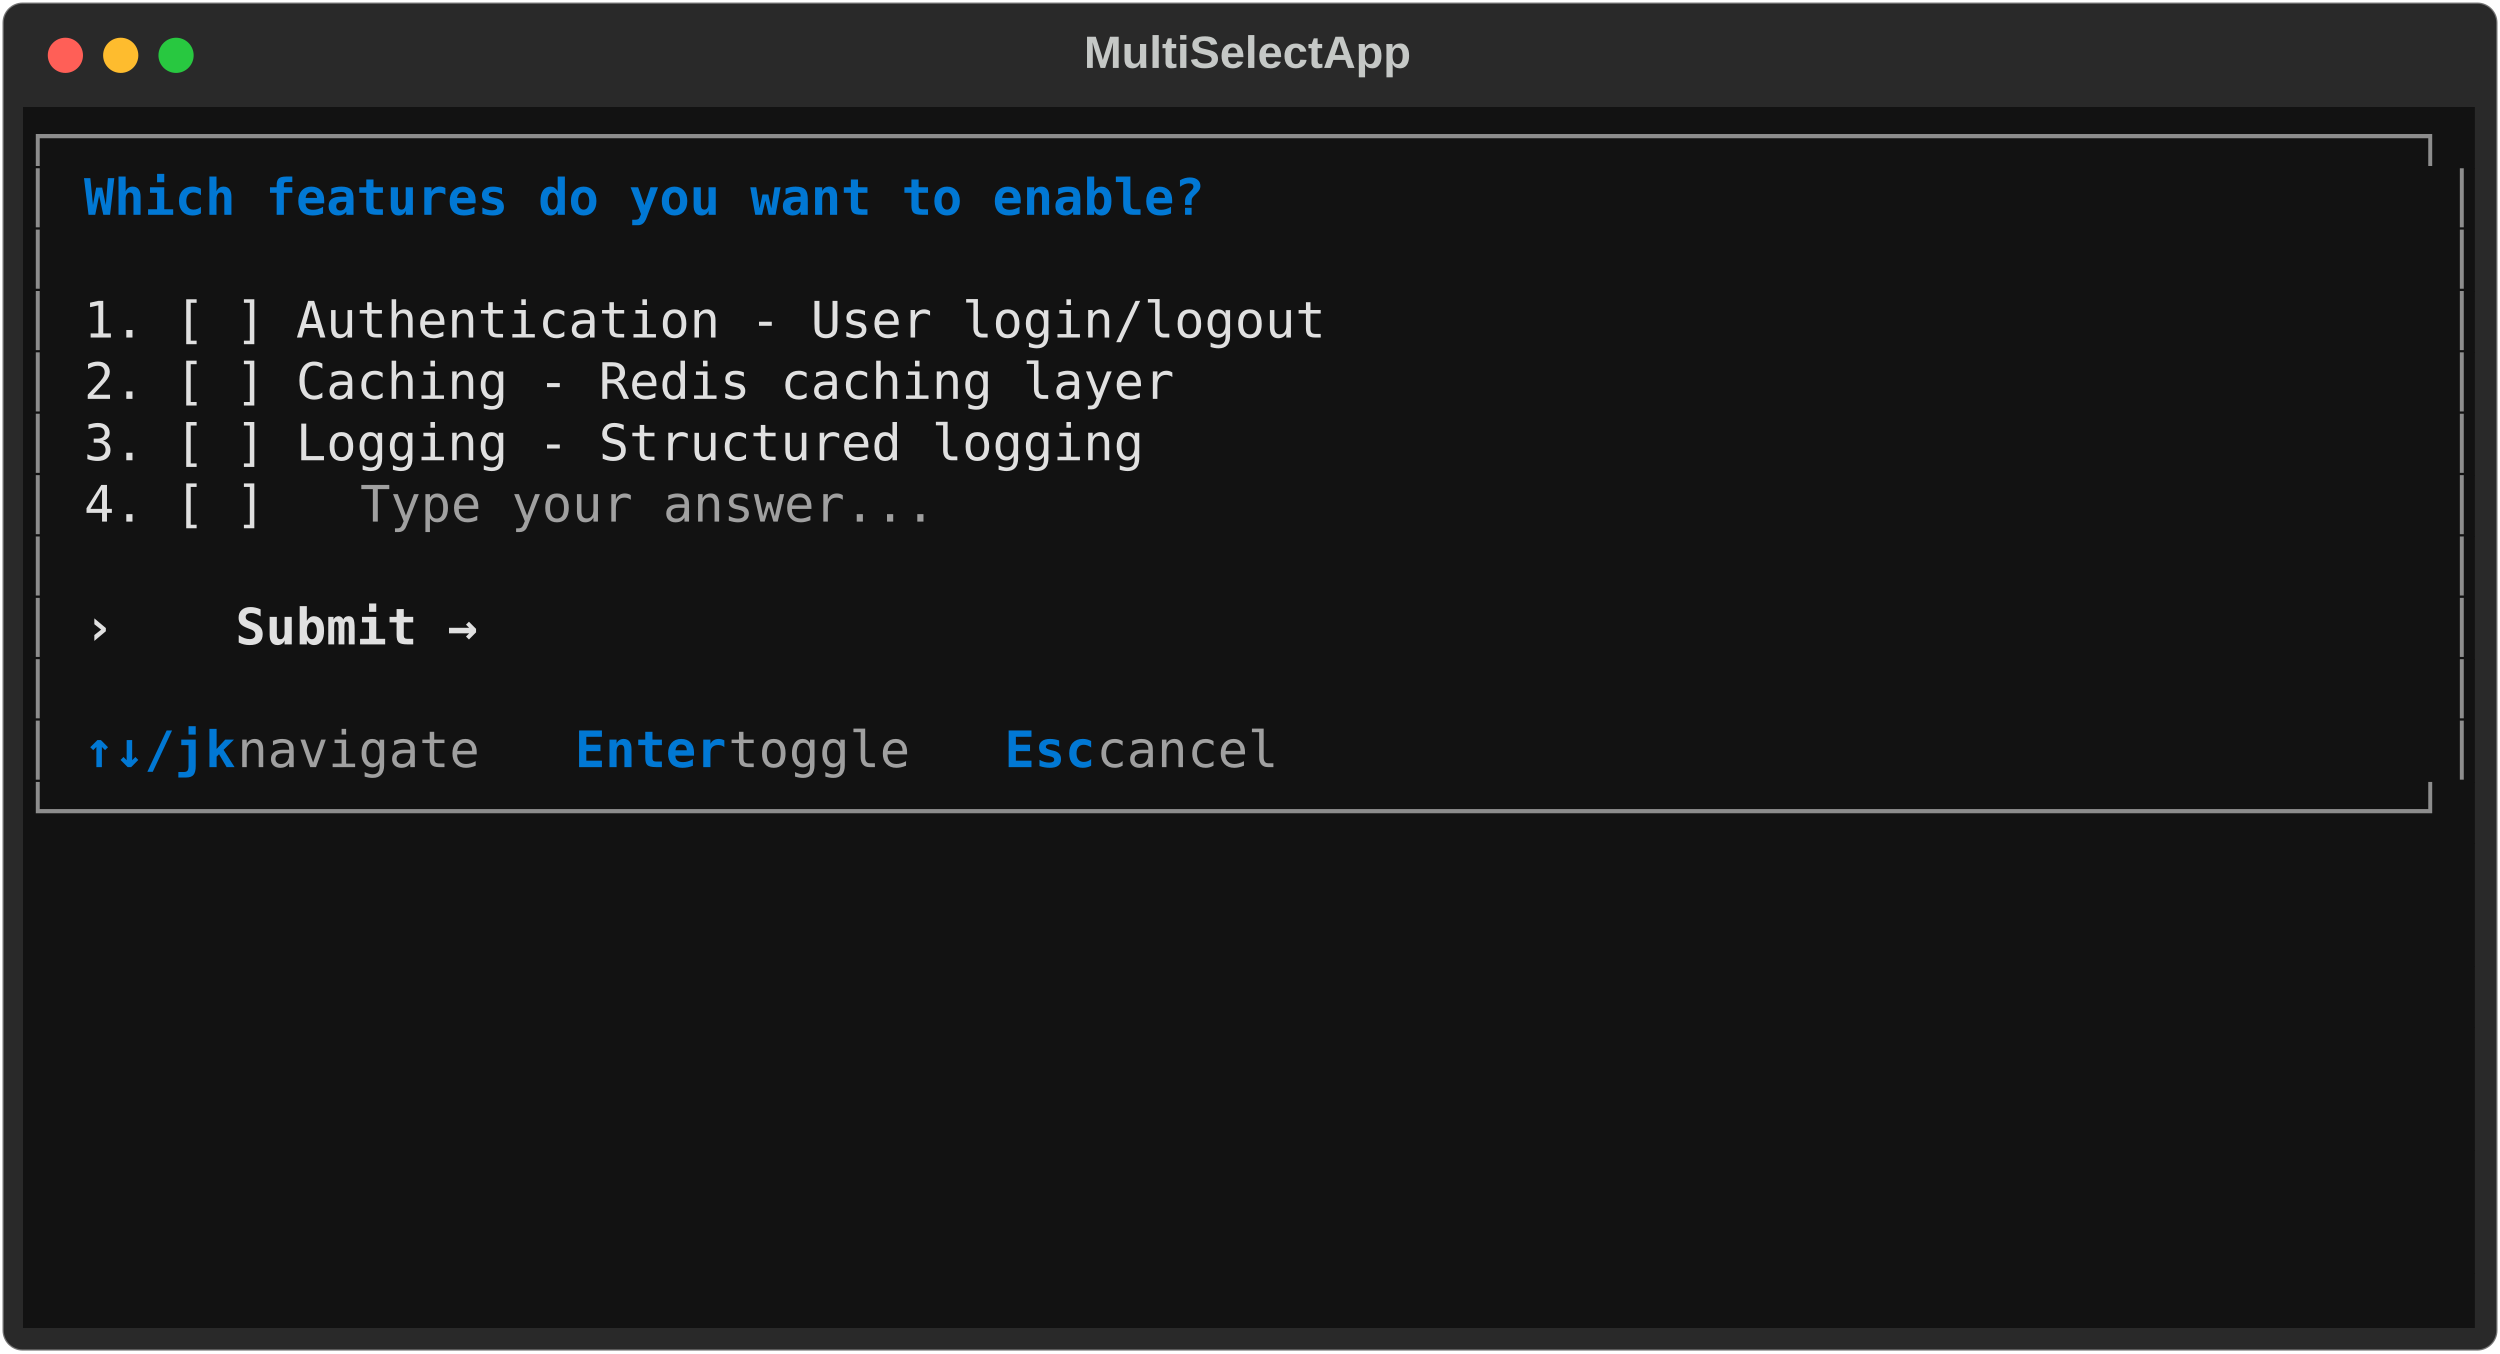
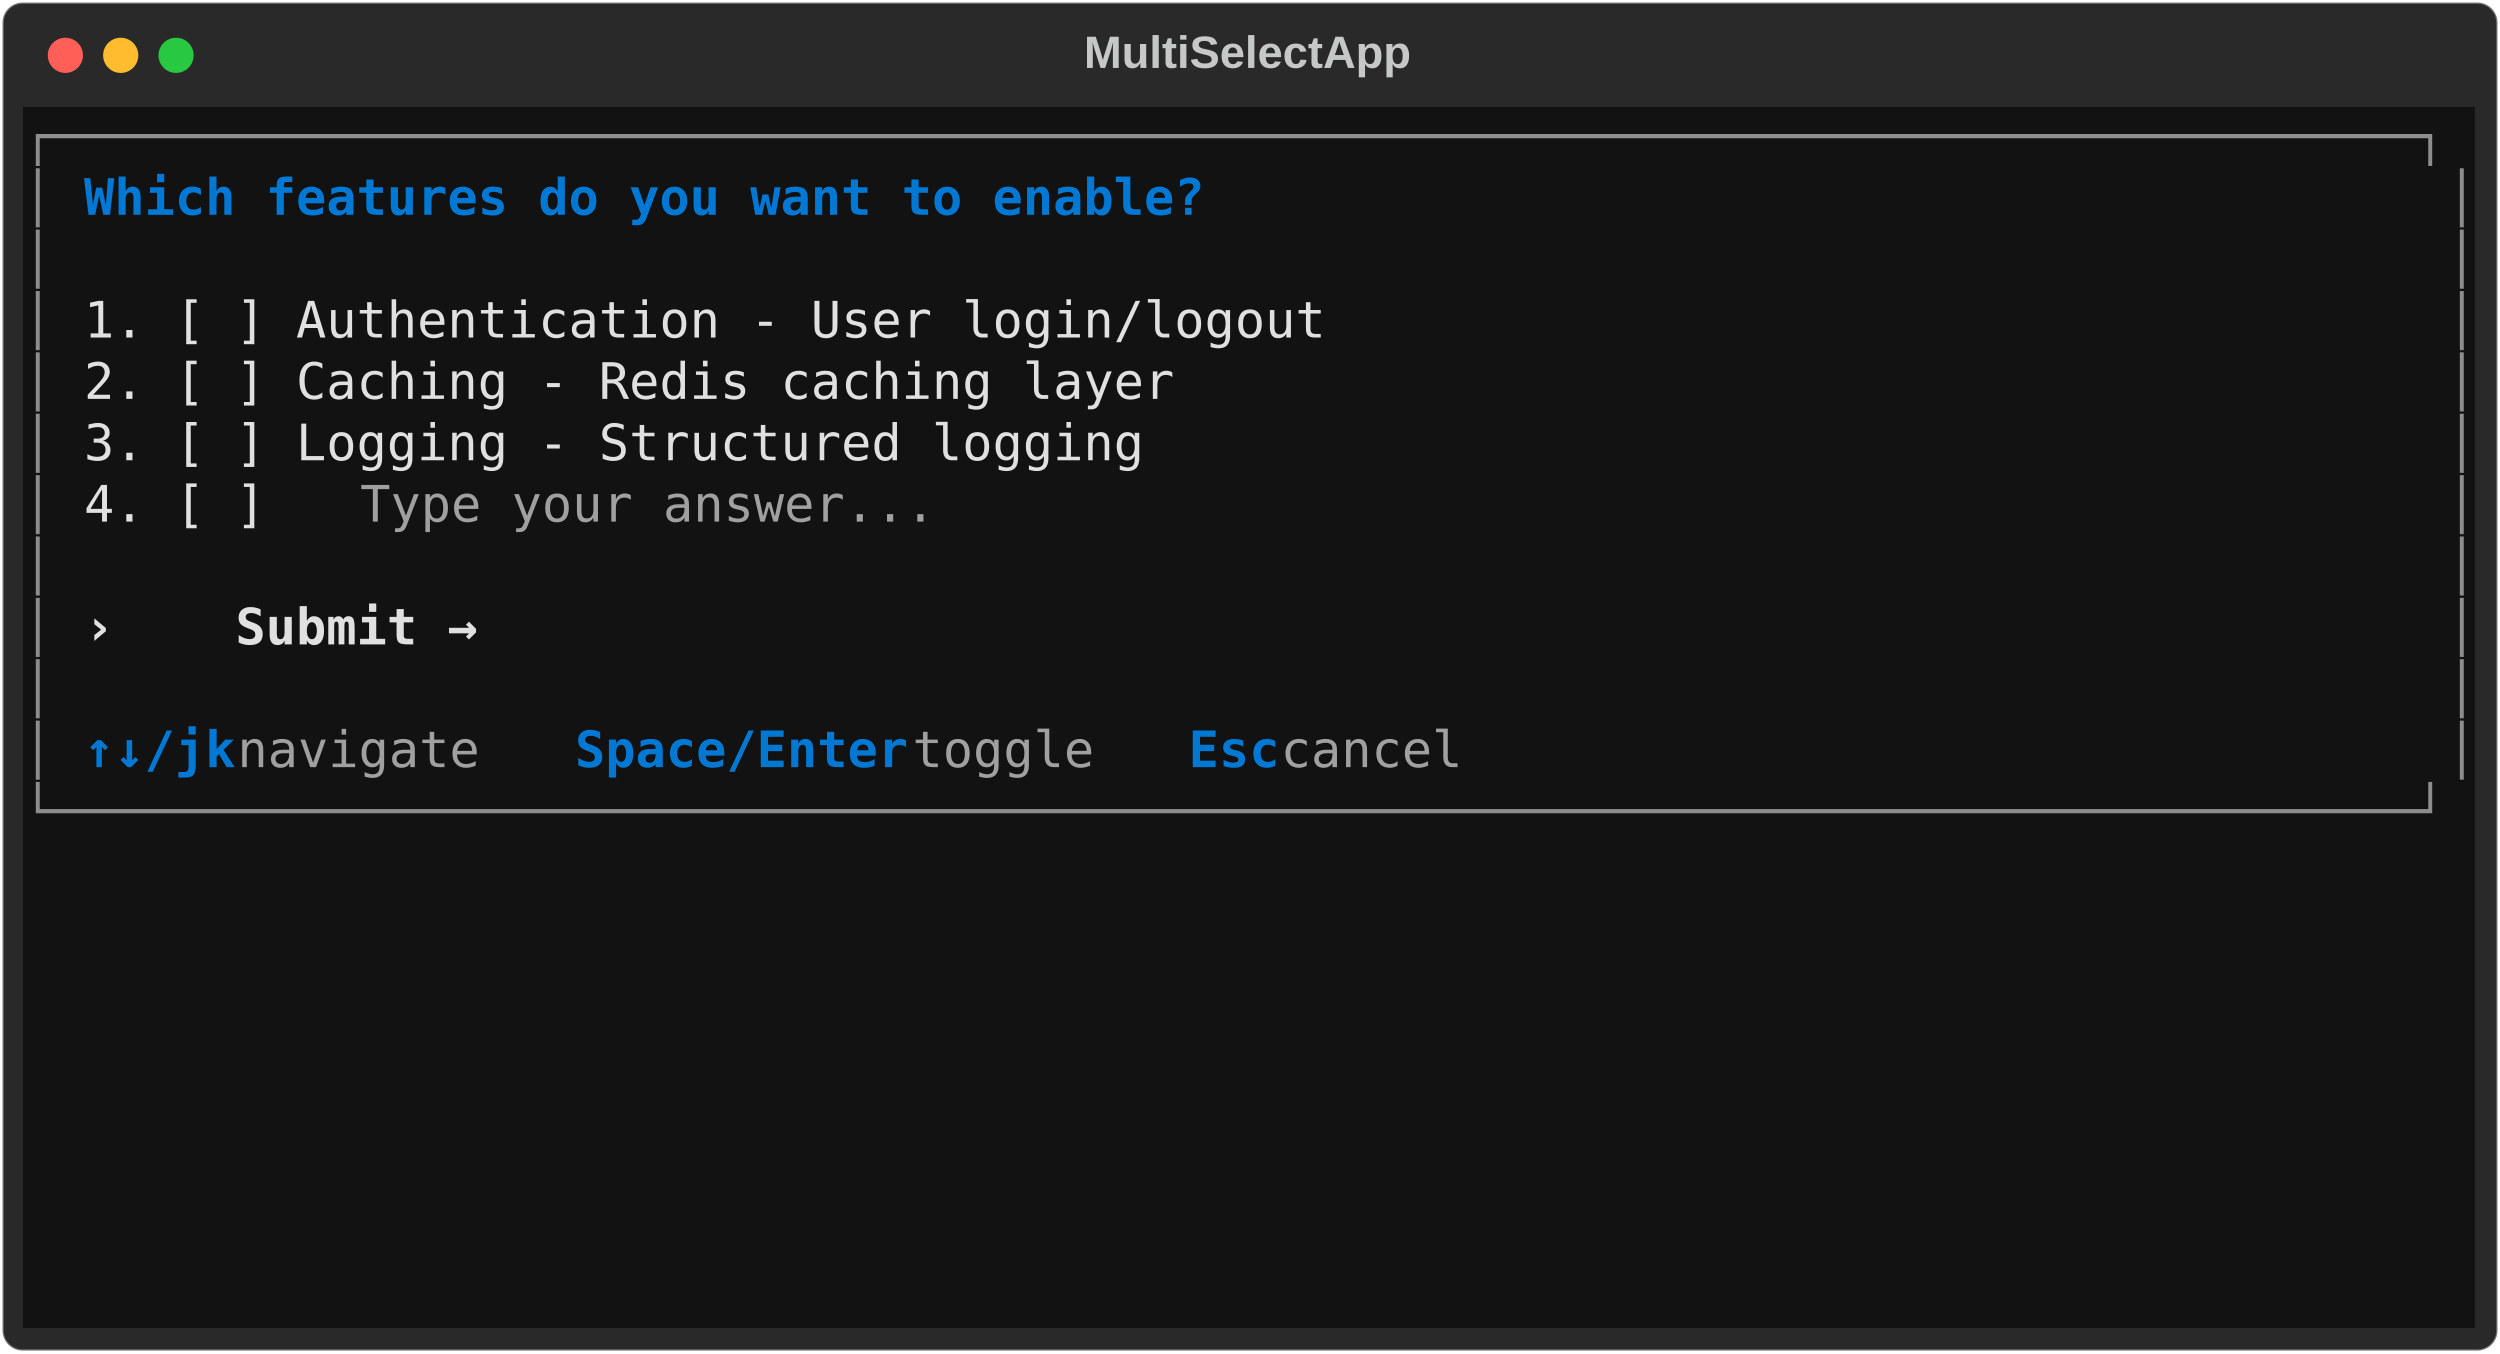
<svg xmlns="http://www.w3.org/2000/svg" class="rich-terminal" viewBox="0 0 994 538.0">
  <style>

    @font-face {
        font-family: "Fira Code";
        src: local("FiraCode-Regular"),
                url("https://cdnjs.cloudflare.com/ajax/libs/firacode/6.2.0/woff2/FiraCode-Regular.woff2") format("woff2"),
                url("https://cdnjs.cloudflare.com/ajax/libs/firacode/6.2.0/woff/FiraCode-Regular.woff") format("woff");
        font-style: normal;
        font-weight: 400;
    }
    @font-face {
        font-family: "Fira Code";
        src: local("FiraCode-Bold"),
                url("https://cdnjs.cloudflare.com/ajax/libs/firacode/6.2.0/woff2/FiraCode-Bold.woff2") format("woff2"),
                url("https://cdnjs.cloudflare.com/ajax/libs/firacode/6.2.0/woff/FiraCode-Bold.woff") format("woff");
        font-style: bold;
        font-weight: 700;
    }

    .terminal-matrix {
        font-family: Fira Code, monospace;
        font-size: 20px;
        line-height: 24.4px;
        font-variant-east-asian: full-width;
    }

    .terminal-title {
        font-size: 18px;
        font-weight: bold;
        font-family: arial;
    }

    .terminal-r1 { fill: #8d8d8d }
.terminal-r2 { fill: #c5c8c6 }
.terminal-r3 { fill: #0178d4;font-weight: bold }
.terminal-r4 { fill: #e0e0e0 }
.terminal-r5 { fill: #a0a0a0 }
.terminal-r6 { fill: #e0e0e0;font-weight: bold }
    </style>
  <defs>
    <clipPath id="terminal-clip-terminal">
      <rect x="0" y="0" width="975.0" height="487.0" />
    </clipPath>
    <clipPath id="terminal-line-0">
      <rect x="0" y="1.5" width="976" height="24.65" />
    </clipPath>
    <clipPath id="terminal-line-1">
      <rect x="0" y="25.9" width="976" height="24.65" />
    </clipPath>
    <clipPath id="terminal-line-2">
      <rect x="0" y="50.3" width="976" height="24.65" />
    </clipPath>
    <clipPath id="terminal-line-3">
      <rect x="0" y="74.7" width="976" height="24.65" />
    </clipPath>
    <clipPath id="terminal-line-4">
      <rect x="0" y="99.1" width="976" height="24.65" />
    </clipPath>
    <clipPath id="terminal-line-5">
      <rect x="0" y="123.5" width="976" height="24.65" />
    </clipPath>
    <clipPath id="terminal-line-6">
      <rect x="0" y="147.9" width="976" height="24.65" />
    </clipPath>
    <clipPath id="terminal-line-7">
      <rect x="0" y="172.3" width="976" height="24.65" />
    </clipPath>
    <clipPath id="terminal-line-8">
      <rect x="0" y="196.7" width="976" height="24.65" />
    </clipPath>
    <clipPath id="terminal-line-9">
      <rect x="0" y="221.1" width="976" height="24.65" />
    </clipPath>
    <clipPath id="terminal-line-10">
      <rect x="0" y="245.5" width="976" height="24.65" />
    </clipPath>
    <clipPath id="terminal-line-11">
      <rect x="0" y="269.9" width="976" height="24.65" />
    </clipPath>
    <clipPath id="terminal-line-12">
      <rect x="0" y="294.3" width="976" height="24.65" />
    </clipPath>
    <clipPath id="terminal-line-13">
      <rect x="0" y="318.7" width="976" height="24.65" />
    </clipPath>
    <clipPath id="terminal-line-14">
      <rect x="0" y="343.1" width="976" height="24.65" />
    </clipPath>
    <clipPath id="terminal-line-15">
      <rect x="0" y="367.5" width="976" height="24.65" />
    </clipPath>
    <clipPath id="terminal-line-16">
      <rect x="0" y="391.9" width="976" height="24.65" />
    </clipPath>
    <clipPath id="terminal-line-17">
      <rect x="0" y="416.3" width="976" height="24.65" />
    </clipPath>
    <clipPath id="terminal-line-18">
      <rect x="0" y="440.7" width="976" height="24.65" />
    </clipPath>
  </defs>
  <rect fill="#292929" stroke="rgba(255,255,255,0.35)" stroke-width="1" x="1" y="1" width="992" height="536" rx="8" />
  <text class="terminal-title" fill="#c5c8c6" text-anchor="middle" x="496" y="27">MultiSelectApp</text>
  <g transform="translate(26,22)">
    <circle cx="0" cy="0" r="7" fill="#ff5f57" />
    <circle cx="22" cy="0" r="7" fill="#febc2e" />
    <circle cx="44" cy="0" r="7" fill="#28c840" />
  </g>
  <g transform="translate(9, 41)" clip-path="url(#terminal-clip-terminal)">
    <rect fill="#121212" x="0" y="1.5" width="976" height="24.65" shape-rendering="crispEdges" />
    <rect fill="#121212" x="0" y="25.9" width="12.2" height="24.65" shape-rendering="crispEdges" />
    <rect fill="#121212" x="12.2" y="25.9" width="12.2" height="24.65" shape-rendering="crispEdges" />
    <rect fill="#121212" x="24.4" y="25.9" width="451.4" height="24.65" shape-rendering="crispEdges" />
    <rect fill="#121212" x="475.8" y="25.9" width="488" height="24.65" shape-rendering="crispEdges" />
    <rect fill="#121212" x="963.8" y="25.9" width="12.2" height="24.65" shape-rendering="crispEdges" />
    <rect fill="#121212" x="0" y="50.3" width="12.2" height="24.65" shape-rendering="crispEdges" />
    <rect fill="#121212" x="12.2" y="50.3" width="951.6" height="24.65" shape-rendering="crispEdges" />
    <rect fill="#121212" x="963.8" y="50.3" width="12.2" height="24.65" shape-rendering="crispEdges" />
    <rect fill="#121212" x="0" y="74.7" width="12.2" height="24.65" shape-rendering="crispEdges" />
    <rect fill="#121212" x="12.2" y="74.7" width="12.2" height="24.65" shape-rendering="crispEdges" />
    <rect fill="#121212" x="24.4" y="74.7" width="524.6" height="24.65" shape-rendering="crispEdges" />
    <rect fill="#121212" x="549" y="74.7" width="414.8" height="24.65" shape-rendering="crispEdges" />
    <rect fill="#121212" x="963.8" y="74.7" width="12.2" height="24.65" shape-rendering="crispEdges" />
    <rect fill="#121212" x="0" y="99.1" width="12.2" height="24.65" shape-rendering="crispEdges" />
    <rect fill="#121212" x="12.2" y="99.1" width="12.2" height="24.65" shape-rendering="crispEdges" />
    <rect fill="#121212" x="24.4" y="99.1" width="463.6" height="24.65" shape-rendering="crispEdges" />
    <rect fill="#121212" x="488" y="99.1" width="475.8" height="24.65" shape-rendering="crispEdges" />
    <rect fill="#121212" x="963.8" y="99.1" width="12.2" height="24.65" shape-rendering="crispEdges" />
    <rect fill="#121212" x="0" y="123.5" width="12.2" height="24.65" shape-rendering="crispEdges" />
    <rect fill="#121212" x="12.2" y="123.5" width="12.2" height="24.65" shape-rendering="crispEdges" />
    <rect fill="#121212" x="24.4" y="123.5" width="451.4" height="24.65" shape-rendering="crispEdges" />
    <rect fill="#121212" x="475.8" y="123.5" width="488" height="24.65" shape-rendering="crispEdges" />
    <rect fill="#121212" x="963.8" y="123.5" width="12.2" height="24.65" shape-rendering="crispEdges" />
    <rect fill="#121212" x="0" y="147.9" width="12.2" height="24.65" shape-rendering="crispEdges" />
    <rect fill="#121212" x="12.2" y="147.9" width="12.2" height="24.65" shape-rendering="crispEdges" />
    <rect fill="#121212" x="24.4" y="147.9" width="109.8" height="24.65" shape-rendering="crispEdges" />
    <rect fill="#121212" x="134.2" y="147.9" width="231.8" height="24.65" shape-rendering="crispEdges" />
    <rect fill="#121212" x="366" y="147.9" width="597.8" height="24.65" shape-rendering="crispEdges" />
    <rect fill="#121212" x="963.8" y="147.9" width="12.2" height="24.65" shape-rendering="crispEdges" />
    <rect fill="#121212" x="0" y="172.3" width="12.2" height="24.65" shape-rendering="crispEdges" />
    <rect fill="#121212" x="12.2" y="172.3" width="951.6" height="24.65" shape-rendering="crispEdges" />
    <rect fill="#121212" x="963.8" y="172.3" width="12.2" height="24.65" shape-rendering="crispEdges" />
    <rect fill="#121212" x="0" y="196.7" width="12.2" height="24.65" shape-rendering="crispEdges" />
    <rect fill="#121212" x="12.2" y="196.7" width="12.2" height="24.65" shape-rendering="crispEdges" />
    <rect fill="#121212" x="24.4" y="196.7" width="158.6" height="24.65" shape-rendering="crispEdges" />
    <rect fill="#121212" x="183" y="196.7" width="780.8" height="24.65" shape-rendering="crispEdges" />
    <rect fill="#121212" x="963.8" y="196.7" width="12.2" height="24.65" shape-rendering="crispEdges" />
    <rect fill="#121212" x="0" y="221.1" width="12.2" height="24.65" shape-rendering="crispEdges" />
    <rect fill="#121212" x="12.2" y="221.1" width="951.6" height="24.65" shape-rendering="crispEdges" />
    <rect fill="#121212" x="963.8" y="221.1" width="12.2" height="24.65" shape-rendering="crispEdges" />
    <rect fill="#121212" x="0" y="245.5" width="12.2" height="24.65" shape-rendering="crispEdges" />
    <rect fill="#121212" x="12.2" y="245.5" width="12.2" height="24.65" shape-rendering="crispEdges" />
    <rect fill="#121212" x="24.4" y="245.5" width="61" height="24.65" shape-rendering="crispEdges" />
    <rect fill="#121212" x="85.4" y="245.5" width="134.2" height="24.65" shape-rendering="crispEdges" />
-     <rect fill="#121212" x="219.6" y="245.5" width="61" height="24.65" shape-rendering="crispEdges" />
-     <rect fill="#121212" x="280.6" y="245.5" width="109.8" height="24.65" shape-rendering="crispEdges" />
-     <rect fill="#121212" x="390.4" y="245.5" width="36.6" height="24.65" shape-rendering="crispEdges" />
-     <rect fill="#121212" x="427" y="245.5" width="85.4" height="24.65" shape-rendering="crispEdges" />
-     <rect fill="#121212" x="512.4" y="245.5" width="451.4" height="24.65" shape-rendering="crispEdges" />
+     <rect fill="#121212" x="219.6" y="245.5" width="134.2" height="24.65" shape-rendering="crispEdges" />
+     <rect fill="#121212" x="353.8" y="245.5" width="109.8" height="24.65" shape-rendering="crispEdges" />
+     <rect fill="#121212" x="463.6" y="245.5" width="36.6" height="24.65" shape-rendering="crispEdges" />
+     <rect fill="#121212" x="500.2" y="245.5" width="85.4" height="24.65" shape-rendering="crispEdges" />
+     <rect fill="#121212" x="585.6" y="245.5" width="378.2" height="24.65" shape-rendering="crispEdges" />
    <rect fill="#121212" x="963.8" y="245.5" width="12.2" height="24.65" shape-rendering="crispEdges" />
    <rect fill="#121212" x="0" y="269.9" width="976" height="24.65" shape-rendering="crispEdges" />
    <rect fill="#121212" x="0" y="294.3" width="976" height="24.65" shape-rendering="crispEdges" />
    <rect fill="#121212" x="0" y="318.7" width="976" height="24.65" shape-rendering="crispEdges" />
    <rect fill="#121212" x="0" y="343.1" width="976" height="24.65" shape-rendering="crispEdges" />
    <rect fill="#121212" x="0" y="367.5" width="976" height="24.65" shape-rendering="crispEdges" />
    <rect fill="#121212" x="0" y="391.9" width="976" height="24.65" shape-rendering="crispEdges" />
    <rect fill="#121212" x="0" y="416.3" width="976" height="24.65" shape-rendering="crispEdges" />
    <rect fill="#121212" x="0" y="440.7" width="976" height="24.65" shape-rendering="crispEdges" />
    <rect fill="#121212" x="0" y="465.1" width="976" height="24.65" shape-rendering="crispEdges" />
    <g class="terminal-matrix">
      <text class="terminal-r1" x="0" y="20" textLength="976" clip-path="url(#terminal-line-0)">┌──────────────────────────────────────────────────────────────────────────────┐</text>
      <text class="terminal-r2" x="976" y="20" textLength="12.2" clip-path="url(#terminal-line-0)">
</text>
      <text class="terminal-r1" x="0" y="44.4" textLength="12.2" clip-path="url(#terminal-line-1)">│</text>
      <text class="terminal-r3" x="24.4" y="44.4" textLength="451.4" clip-path="url(#terminal-line-1)">Which features do you want to enable?</text>
      <text class="terminal-r1" x="963.8" y="44.4" textLength="12.2" clip-path="url(#terminal-line-1)">│</text>
      <text class="terminal-r2" x="976" y="44.4" textLength="12.2" clip-path="url(#terminal-line-1)">
</text>
      <text class="terminal-r1" x="0" y="68.8" textLength="12.2" clip-path="url(#terminal-line-2)">│</text>
      <text class="terminal-r1" x="963.8" y="68.8" textLength="12.2" clip-path="url(#terminal-line-2)">│</text>
      <text class="terminal-r2" x="976" y="68.8" textLength="12.2" clip-path="url(#terminal-line-2)">
</text>
      <text class="terminal-r1" x="0" y="93.2" textLength="12.2" clip-path="url(#terminal-line-3)">│</text>
      <text class="terminal-r4" x="24.4" y="93.2" textLength="524.6" clip-path="url(#terminal-line-3)">  1. [ ] Authentication - User login/logout</text>
      <text class="terminal-r1" x="963.8" y="93.2" textLength="12.2" clip-path="url(#terminal-line-3)">│</text>
      <text class="terminal-r2" x="976" y="93.2" textLength="12.2" clip-path="url(#terminal-line-3)">
</text>
      <text class="terminal-r1" x="0" y="117.6" textLength="12.2" clip-path="url(#terminal-line-4)">│</text>
      <text class="terminal-r4" x="24.4" y="117.6" textLength="463.6" clip-path="url(#terminal-line-4)">  2. [ ] Caching - Redis caching layer</text>
      <text class="terminal-r1" x="963.8" y="117.6" textLength="12.2" clip-path="url(#terminal-line-4)">│</text>
      <text class="terminal-r2" x="976" y="117.6" textLength="12.2" clip-path="url(#terminal-line-4)">
</text>
      <text class="terminal-r1" x="0" y="142" textLength="12.2" clip-path="url(#terminal-line-5)">│</text>
      <text class="terminal-r4" x="24.4" y="142" textLength="451.4" clip-path="url(#terminal-line-5)">  3. [ ] Logging - Structured logging</text>
      <text class="terminal-r1" x="963.8" y="142" textLength="12.2" clip-path="url(#terminal-line-5)">│</text>
      <text class="terminal-r2" x="976" y="142" textLength="12.2" clip-path="url(#terminal-line-5)">
</text>
      <text class="terminal-r1" x="0" y="166.4" textLength="12.2" clip-path="url(#terminal-line-6)">│</text>
      <text class="terminal-r4" x="24.4" y="166.4" textLength="109.8" clip-path="url(#terminal-line-6)">  4. [ ] </text>
      <text class="terminal-r5" x="134.2" y="166.4" textLength="231.8" clip-path="url(#terminal-line-6)">Type your answer...</text>
      <text class="terminal-r1" x="963.8" y="166.4" textLength="12.2" clip-path="url(#terminal-line-6)">│</text>
      <text class="terminal-r2" x="976" y="166.4" textLength="12.2" clip-path="url(#terminal-line-6)">
</text>
      <text class="terminal-r1" x="0" y="190.8" textLength="12.2" clip-path="url(#terminal-line-7)">│</text>
      <text class="terminal-r1" x="963.8" y="190.8" textLength="12.2" clip-path="url(#terminal-line-7)">│</text>
      <text class="terminal-r2" x="976" y="190.8" textLength="12.2" clip-path="url(#terminal-line-7)">
</text>
      <text class="terminal-r1" x="0" y="215.2" textLength="12.2" clip-path="url(#terminal-line-8)">│</text>
      <text class="terminal-r6" x="24.4" y="215.2" textLength="158.6" clip-path="url(#terminal-line-8)">›    Submit →</text>
      <text class="terminal-r1" x="963.8" y="215.2" textLength="12.2" clip-path="url(#terminal-line-8)">│</text>
      <text class="terminal-r2" x="976" y="215.2" textLength="12.2" clip-path="url(#terminal-line-8)">
</text>
      <text class="terminal-r1" x="0" y="239.6" textLength="12.2" clip-path="url(#terminal-line-9)">│</text>
      <text class="terminal-r1" x="963.8" y="239.6" textLength="12.2" clip-path="url(#terminal-line-9)">│</text>
      <text class="terminal-r2" x="976" y="239.6" textLength="12.2" clip-path="url(#terminal-line-9)">
</text>
      <text class="terminal-r1" x="0" y="264" textLength="12.2" clip-path="url(#terminal-line-10)">│</text>
      <text class="terminal-r3" x="24.4" y="264" textLength="61" clip-path="url(#terminal-line-10)">↑↓/jk</text>
      <text class="terminal-r5" x="85.4" y="264" textLength="134.2" clip-path="url(#terminal-line-10)"> navigate  </text>
-       <text class="terminal-r3" x="219.6" y="264" textLength="61" clip-path="url(#terminal-line-10)">Enter</text>
-       <text class="terminal-r5" x="280.6" y="264" textLength="109.8" clip-path="url(#terminal-line-10)"> toggle  </text>
-       <text class="terminal-r3" x="390.4" y="264" textLength="36.6" clip-path="url(#terminal-line-10)">Esc</text>
-       <text class="terminal-r5" x="427" y="264" textLength="85.4" clip-path="url(#terminal-line-10)"> cancel</text>
+       <text class="terminal-r3" x="219.6" y="264" textLength="134.2" clip-path="url(#terminal-line-10)">Space/Enter</text>
+       <text class="terminal-r5" x="353.8" y="264" textLength="109.8" clip-path="url(#terminal-line-10)"> toggle  </text>
+       <text class="terminal-r3" x="463.6" y="264" textLength="36.6" clip-path="url(#terminal-line-10)">Esc</text>
+       <text class="terminal-r5" x="500.2" y="264" textLength="85.4" clip-path="url(#terminal-line-10)"> cancel</text>
      <text class="terminal-r1" x="963.8" y="264" textLength="12.2" clip-path="url(#terminal-line-10)">│</text>
      <text class="terminal-r2" x="976" y="264" textLength="12.2" clip-path="url(#terminal-line-10)">
</text>
      <text class="terminal-r1" x="0" y="288.4" textLength="976" clip-path="url(#terminal-line-11)">└──────────────────────────────────────────────────────────────────────────────┘</text>
      <text class="terminal-r2" x="976" y="288.4" textLength="12.2" clip-path="url(#terminal-line-11)">
</text>
      <text class="terminal-r2" x="976" y="312.8" textLength="12.2" clip-path="url(#terminal-line-12)">
</text>
      <text class="terminal-r2" x="976" y="337.2" textLength="12.2" clip-path="url(#terminal-line-13)">
</text>
      <text class="terminal-r2" x="976" y="361.6" textLength="12.2" clip-path="url(#terminal-line-14)">
</text>
      <text class="terminal-r2" x="976" y="386" textLength="12.2" clip-path="url(#terminal-line-15)">
</text>
      <text class="terminal-r2" x="976" y="410.4" textLength="12.2" clip-path="url(#terminal-line-16)">
</text>
      <text class="terminal-r2" x="976" y="434.8" textLength="12.2" clip-path="url(#terminal-line-17)">
</text>
      <text class="terminal-r2" x="976" y="459.2" textLength="12.2" clip-path="url(#terminal-line-18)">
</text>
    </g>
  </g>
</svg>
